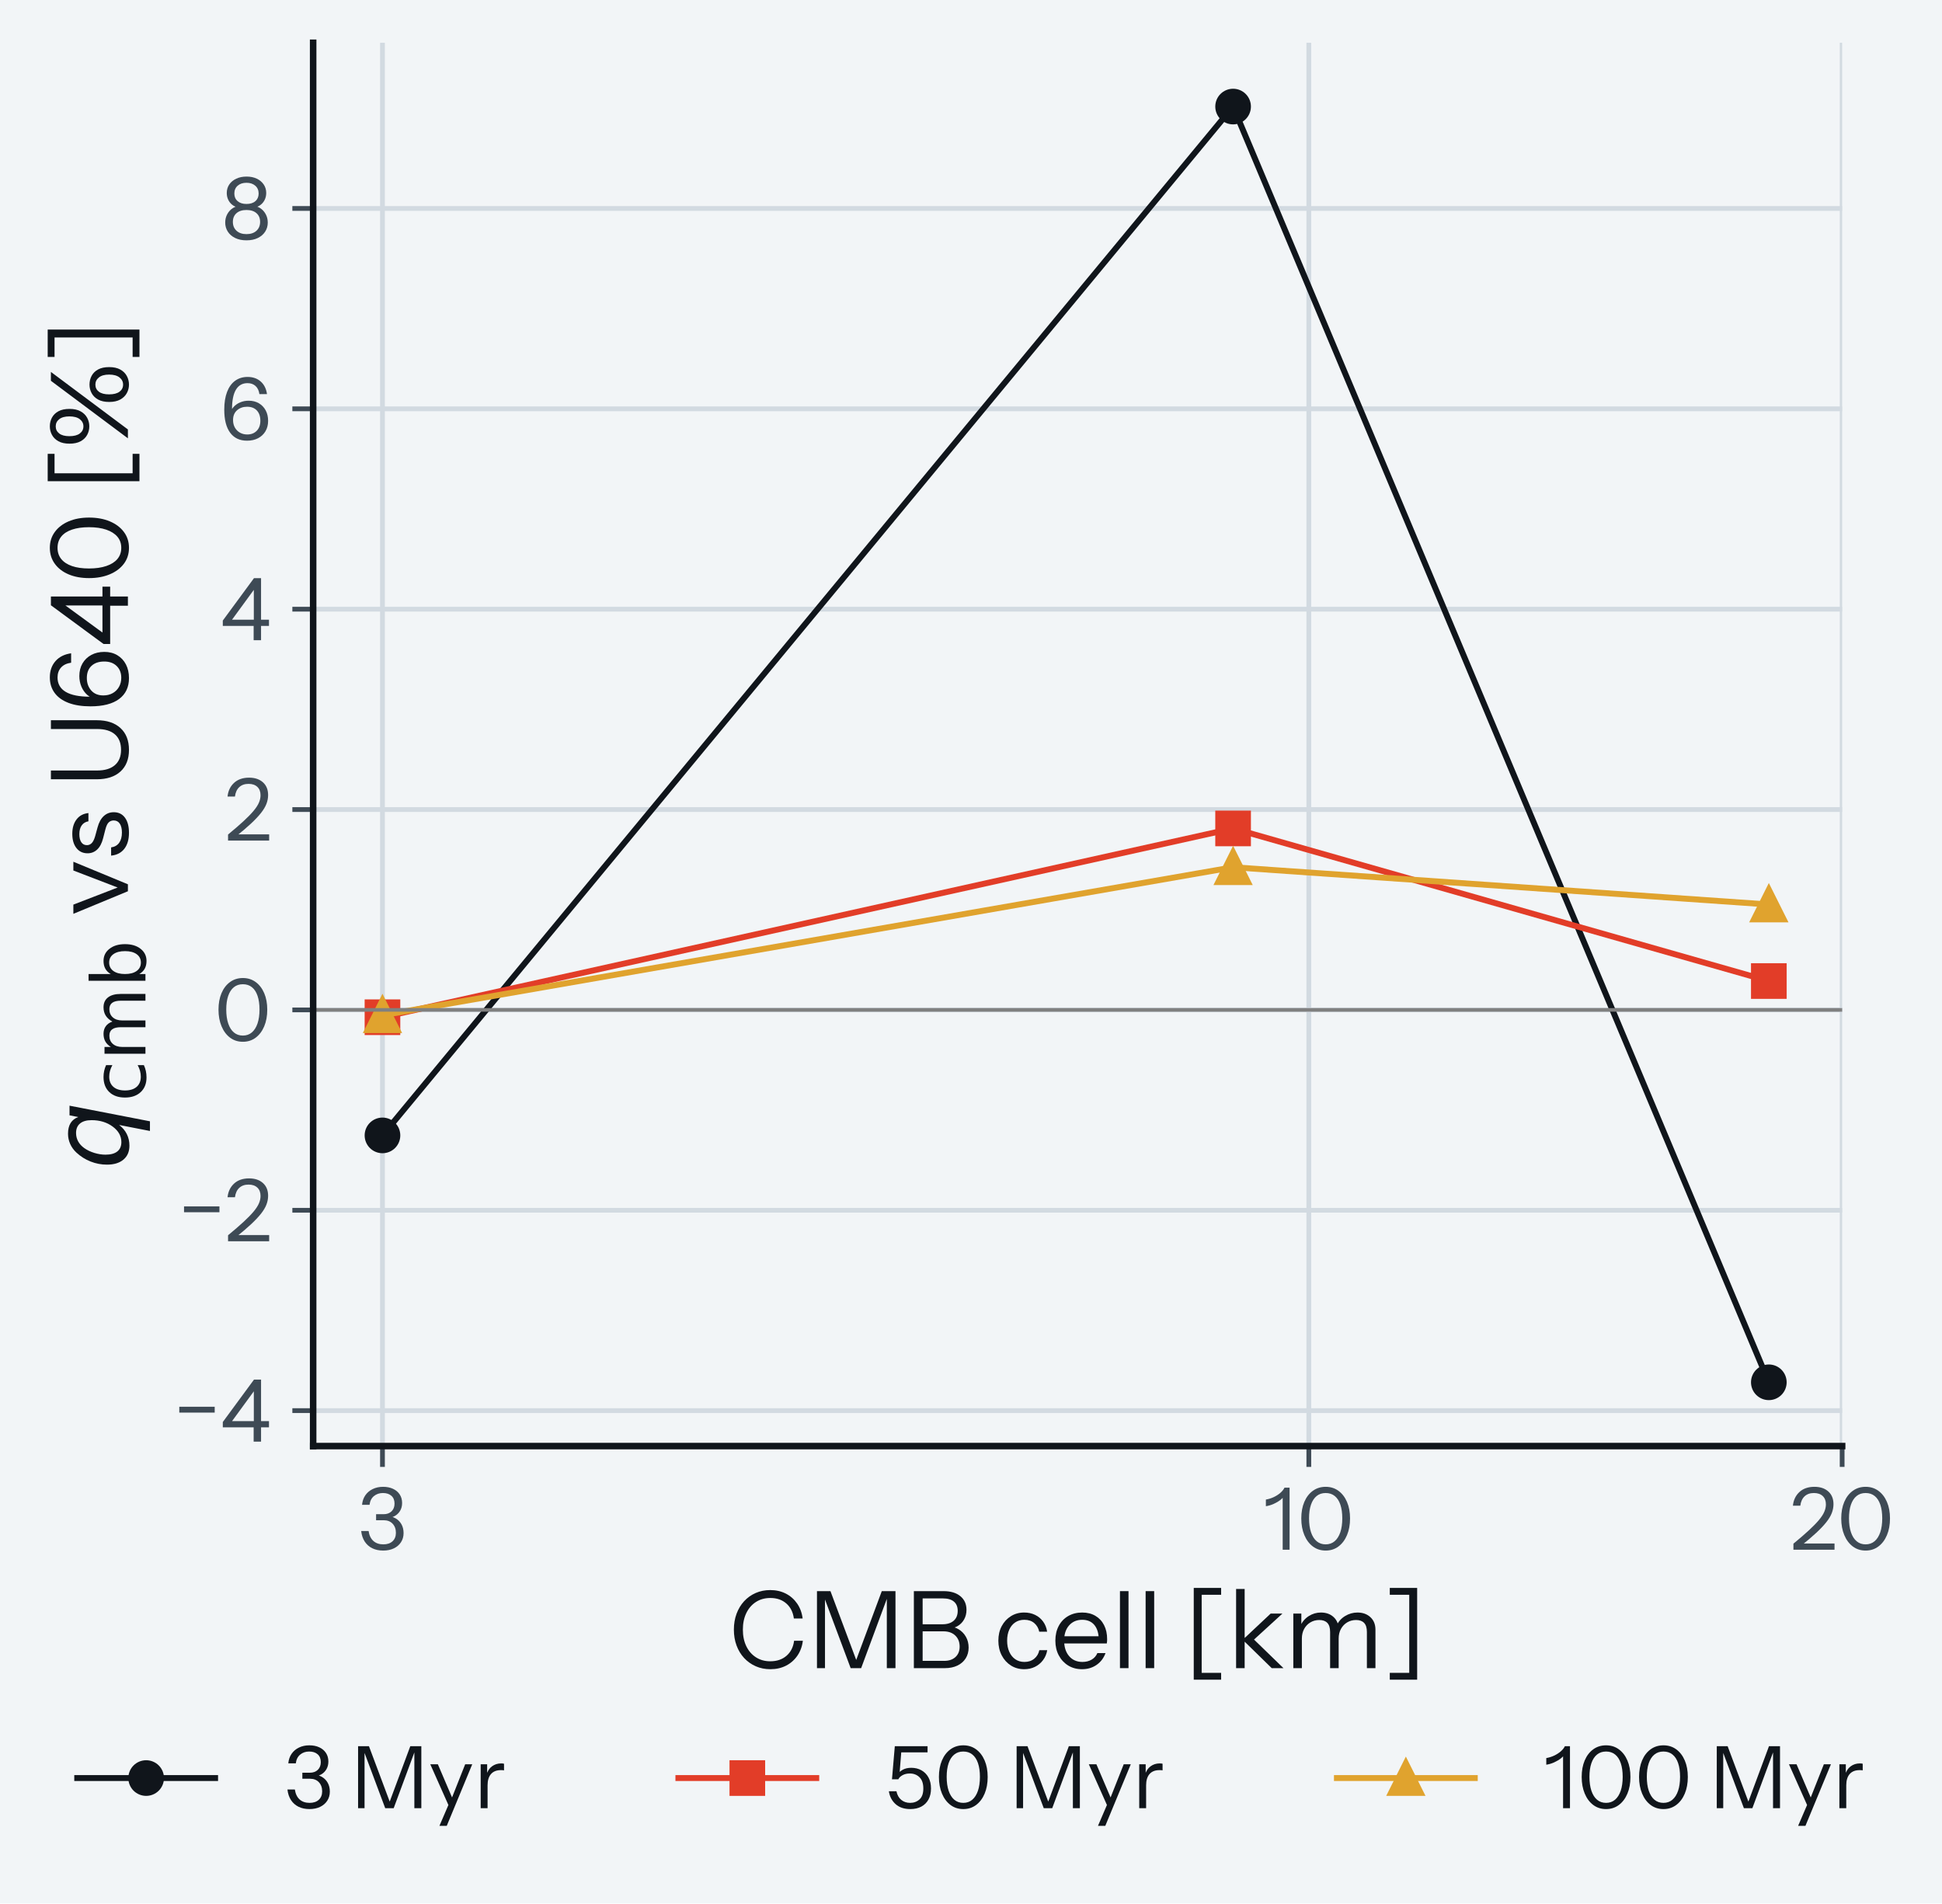
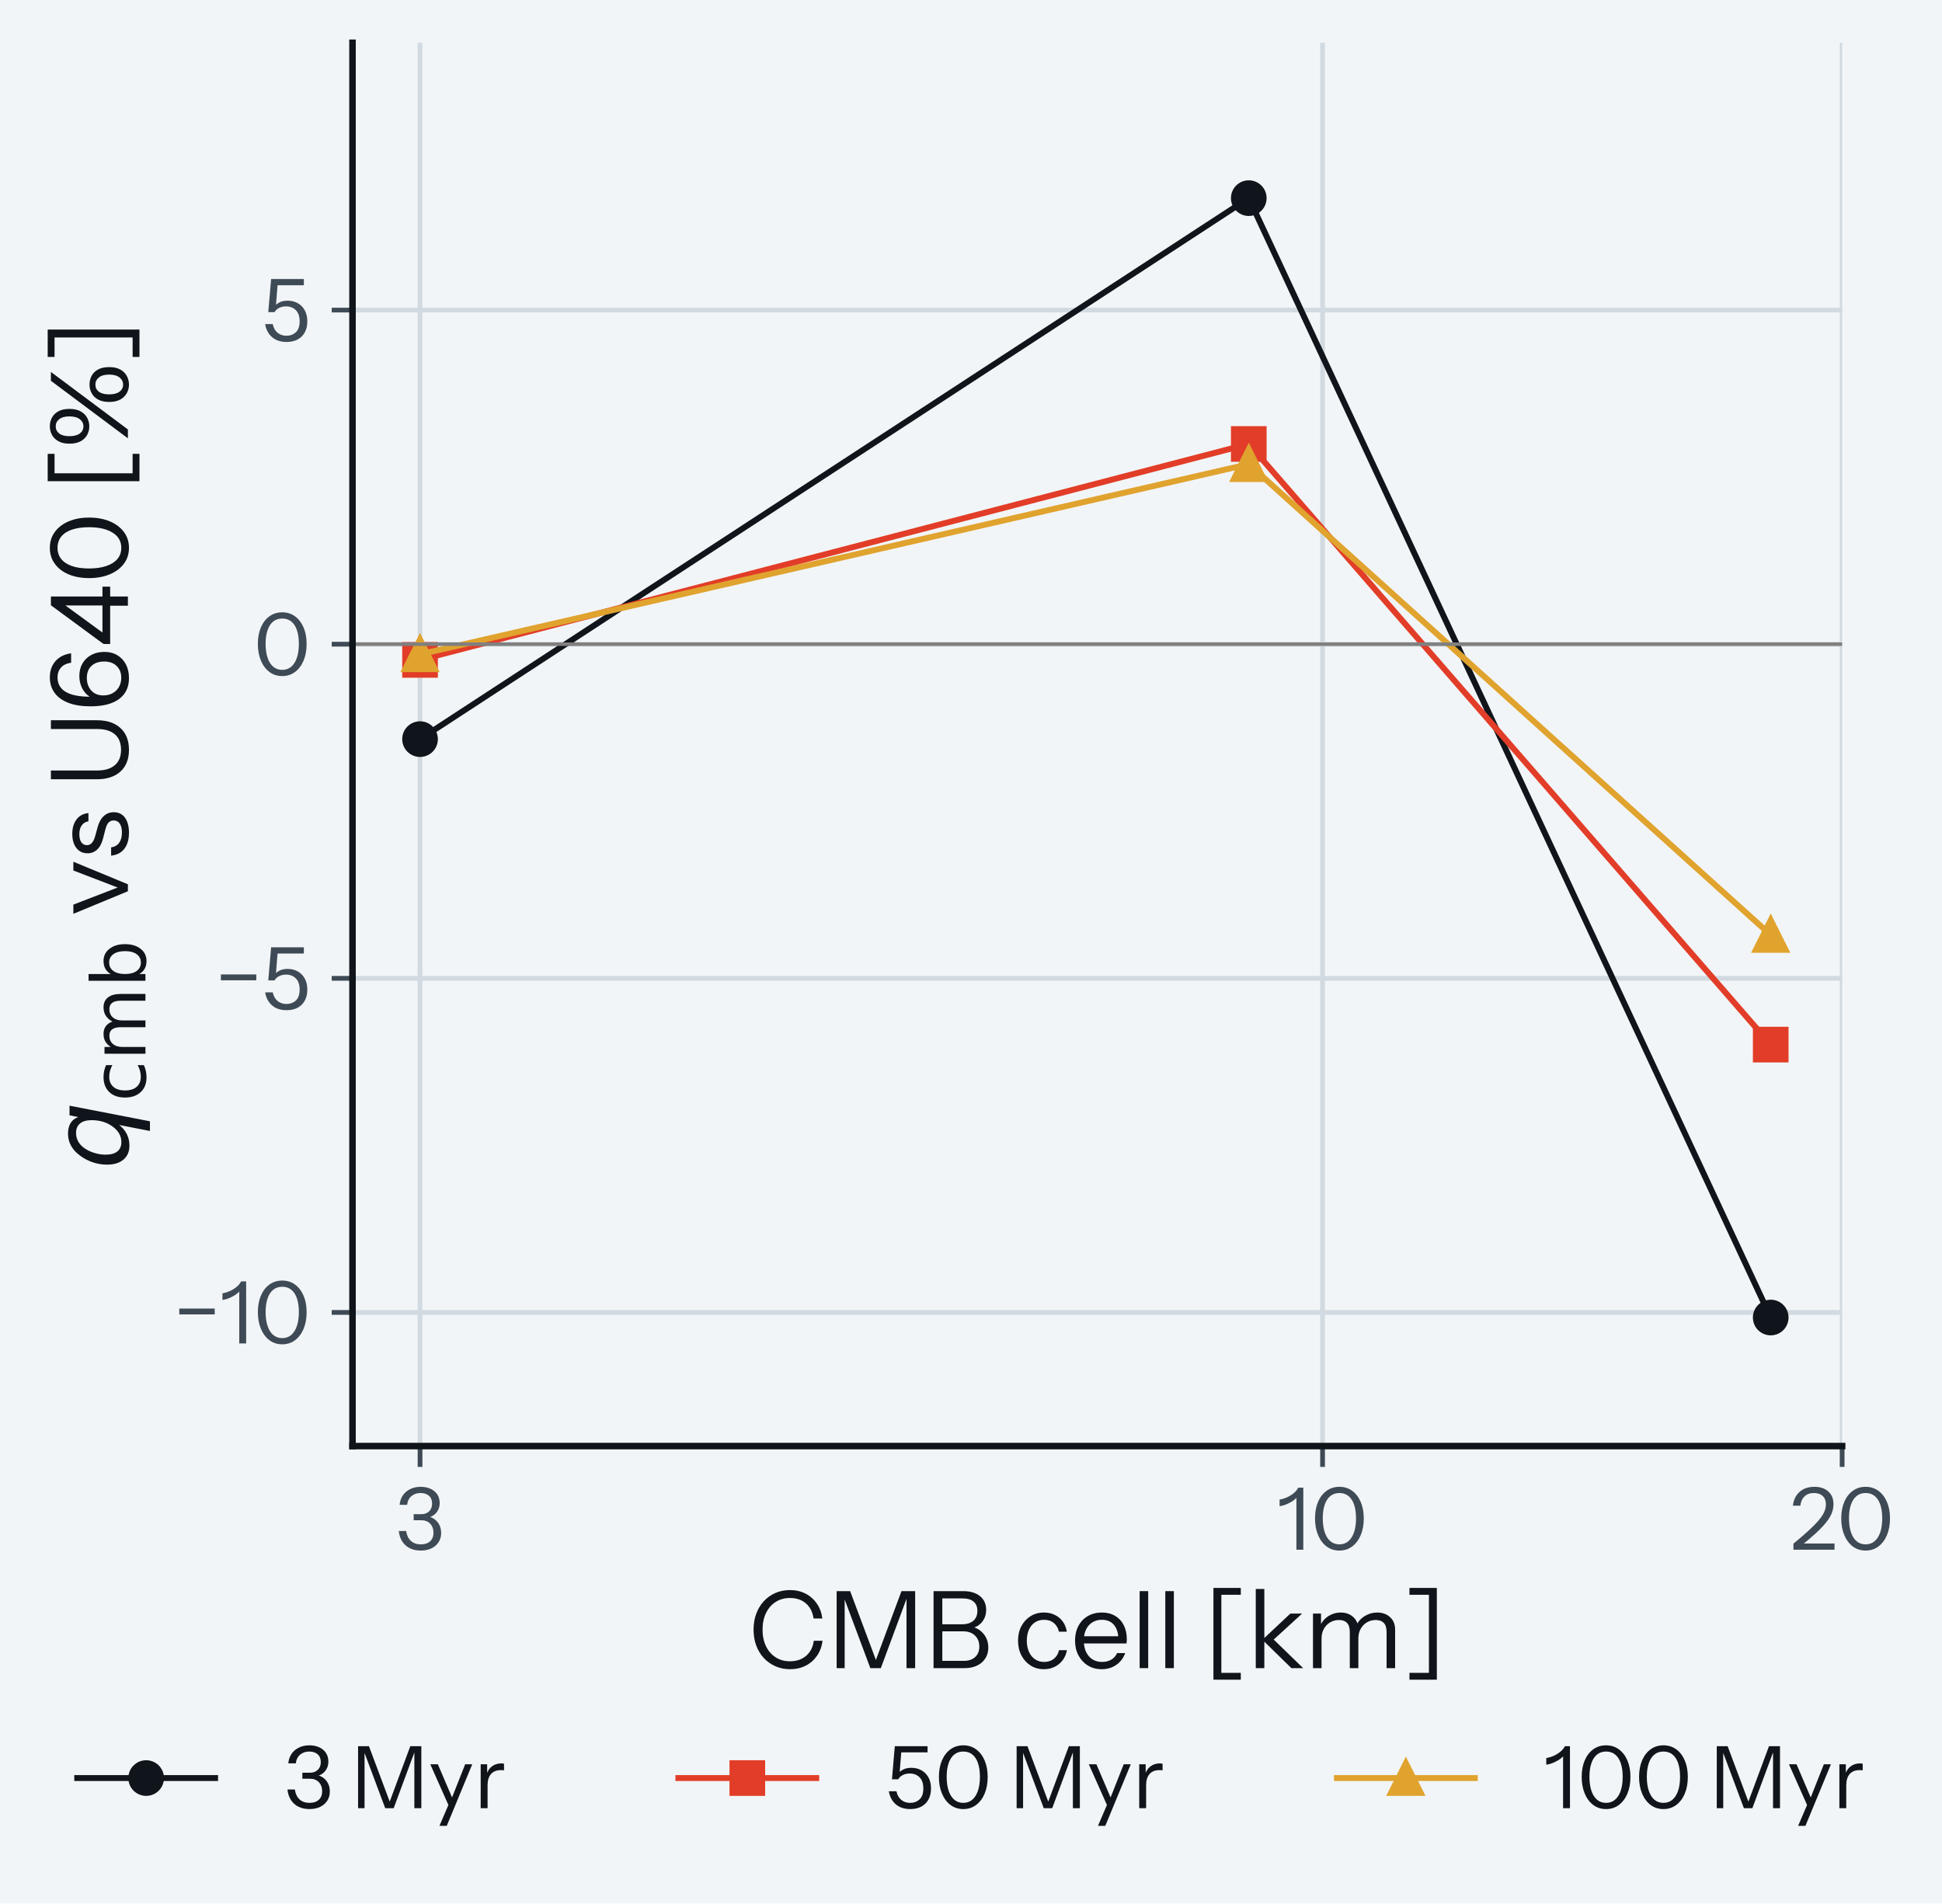
<svg xmlns="http://www.w3.org/2000/svg" xmlns:xlink="http://www.w3.org/1999/xlink" width="326.855pt" height="320.35pt" viewBox="0 0 326.855 320.35" version="1.1">
  <defs>
    <style type="text/css">*{stroke-linejoin: round; stroke-linecap: butt}</style>
  </defs>
  <g id="figure_1">
    <g id="patch_1">
      <path d="M 0 320.35  L 326.855 320.35  L 326.855 0  L 0 0  z " style="fill: #f2f5f7" />
    </g>
    <g id="axes_1">
      <g id="patch_2">
-         <path d="M 52.706 243.38  L 310.048 243.38  L 310.048 7.2  L 52.706 7.2  z " style="fill: #f2f5f7" />
+         <path d="M 59.331 243.38  L 310.048 243.38  L 310.048 7.2  L 59.331 7.2  z " style="fill: #f2f5f7" />
      </g>
      <g id="matplotlib.axis_1">
        <g id="xtick_1">
          <g id="line2d_1">
-             <path d="M 64.373 243.38  L 64.373 7.2  " clip-path="url(#pb5f7821ac2)" style="fill: none; stroke: #d2dae1; stroke-width: 0.8; stroke-linecap: square" />
+             <path d="M 70.697 243.38  L 70.697 7.2  " clip-path="url(#pbb35c0664c)" style="fill: none; stroke: #d2dae1; stroke-width: 0.8; stroke-linecap: square" />
          </g>
          <g id="line2d_2">
            <defs>
              <path id="m2a301ba8c9" d="M 0 0  L 0 3.5  " style="stroke: #3e4a55; stroke-width: 0.8" />
            </defs>
            <g>
-               <use xlink:href="#m2a301ba8c9" x="64.373" y="243.38" style="fill: #3e4a55; stroke: #3e4a55; stroke-width: 0.8" />
+               <use xlink:href="#m2a301ba8c9" x="70.697" y="243.38" style="fill: #3e4a55; stroke: #3e4a55; stroke-width: 0.8" />
            </g>
          </g>
          <g id="text_1">
-             <g style="fill: #3e4a55" transform="translate(60.211 260.82) scale(0.145 -0.145)">
+             <g style="fill: #3e4a55" transform="translate(66.53535 260.82) scale(0.145 -0.145)">
              <defs>
                <path id="InstrumentSans-Regular-33" d="M 1894 -64  Q 1434 -64 1085 105  Q 736 275 521 601  Q 307 928 256 1389  L 806 1389  Q 877 909 1158 653  Q 1440 397 1901 397  Q 2336 397 2585 627  Q 2835 858 2835 1254  Q 2835 1670 2592 1929  Q 2349 2189 1939 2189  L 1363 2189  L 1363 2637  L 1920 2637  Q 2291 2637 2512 2851  Q 2733 3066 2733 3424  Q 2733 3802 2499 4006  Q 2266 4211 1869 4211  Q 1478 4211 1203 3984  Q 928 3757 877 3334  L 320 3334  Q 358 3744 563 4041  Q 768 4339 1110 4505  Q 1453 4672 1882 4672  Q 2298 4672 2618 4525  Q 2938 4378 3117 4106  Q 3296 3834 3296 3469  Q 3296 3142 3149 2892  Q 3002 2643 2749 2502  Q 2496 2362 2170 2362  L 2131 2496  Q 2522 2496 2806 2333  Q 3091 2170 3248 1888  Q 3405 1606 3405 1235  Q 3405 851 3213 556  Q 3021 262 2681 99  Q 2342 -64 1894 -64  z " transform="scale(0.015625)" />
              </defs>
              <use xlink:href="#InstrumentSans-Regular-33" />
            </g>
          </g>
        </g>
        <g id="xtick_2">
          <g id="line2d_3">
-             <path d="M 220.286 243.38  L 220.286 7.2  " clip-path="url(#pb5f7821ac2)" style="fill: none; stroke: #d2dae1; stroke-width: 0.8; stroke-linecap: square" />
+             <path d="M 222.597 243.38  L 222.597 7.2  " clip-path="url(#pbb35c0664c)" style="fill: none; stroke: #d2dae1; stroke-width: 0.8; stroke-linecap: square" />
          </g>
          <g id="line2d_4">
            <g>
-               <use xlink:href="#m2a301ba8c9" x="220.286" y="243.38" style="fill: #3e4a55; stroke: #3e4a55; stroke-width: 0.8" />
+               <use xlink:href="#m2a301ba8c9" x="222.597" y="243.38" style="fill: #3e4a55; stroke: #3e4a55; stroke-width: 0.8" />
            </g>
          </g>
          <g id="text_2">
-             <g style="fill: #3e4a55" transform="translate(212.6237 260.82) scale(0.145 -0.145)">
+             <g style="fill: #3e4a55" transform="translate(214.9344 260.82) scale(0.145 -0.145)">
              <defs>
                <path id="InstrumentSans-Regular-31" d="M 1440 0  L 1440 4083  L 1574 4051  Q 1498 3878 1280 3705  Q 1062 3533 777 3405  Q 493 3277 192 3232  L 192 3725  Q 493 3776 768 3904  Q 1043 4032 1257 4214  Q 1472 4397 1574 4608  L 1952 4608  L 1952 0  L 1440 0  z " transform="scale(0.015625)" />
                <path id="InstrumentSans-Regular-30" d="M 2131 -64  Q 1587 -64 1180 240  Q 774 544 547 1085  Q 320 1626 320 2323  Q 320 3021 544 3549  Q 768 4077 1177 4374  Q 1587 4672 2131 4672  Q 2675 4672 3081 4374  Q 3488 4077 3715 3549  Q 3942 3021 3942 2323  Q 3942 1619 3715 1081  Q 3488 544 3081 240  Q 2675 -64 2131 -64  z M 2131 397  Q 2522 397 2797 630  Q 3072 864 3219 1296  Q 3366 1728 3366 2330  Q 3366 2925 3222 3347  Q 3078 3770 2803 3990  Q 2528 4211 2131 4211  Q 1734 4211 1459 3987  Q 1184 3763 1040 3344  Q 896 2925 896 2330  Q 896 1728 1043 1293  Q 1190 858 1465 627  Q 1741 397 2131 397  z " transform="scale(0.015625)" />
              </defs>
              <use xlink:href="#InstrumentSans-Regular-31" />
              <use xlink:href="#InstrumentSans-Regular-30" transform="translate(39.09999 0)" />
            </g>
          </g>
        </g>
        <g id="xtick_3">
          <g id="line2d_5">
-             <path d="M 310.048 243.38  L 310.048 7.2  " clip-path="url(#pb5f7821ac2)" style="fill: none; stroke: #d2dae1; stroke-width: 0.8; stroke-linecap: square" />
+             <path d="M 310.048 243.38  L 310.048 7.2  " clip-path="url(#pbb35c0664c)" style="fill: none; stroke: #d2dae1; stroke-width: 0.8; stroke-linecap: square" />
          </g>
          <g id="line2d_6">
            <g>
              <use xlink:href="#m2a301ba8c9" x="310.048" y="243.38" style="fill: #3e4a55; stroke: #3e4a55; stroke-width: 0.8" />
            </g>
          </g>
          <g id="text_3">
            <g style="fill: #3e4a55" transform="translate(301.2685 260.82) scale(0.145 -0.145)">
              <defs>
                <path id="InstrumentSans-Regular-32" d="M 256 0  L 256 448  Q 947 1018 1411 1446  Q 1875 1875 2153 2208  Q 2432 2541 2550 2819  Q 2669 3098 2669 3366  Q 2669 3763 2432 3987  Q 2195 4211 1779 4211  Q 1350 4211 1088 3968  Q 826 3725 768 3270  L 218 3270  Q 282 3898 701 4285  Q 1120 4672 1818 4672  Q 2464 4672 2848 4326  Q 3232 3981 3232 3379  Q 3232 3053 3107 2726  Q 2982 2400 2697 2041  Q 2413 1683 1949 1251  Q 1485 819 800 275  L 678 461  L 3309 461  L 3309 0  L 256 0  z " transform="scale(0.015625)" />
              </defs>
              <use xlink:href="#InstrumentSans-Regular-32" />
              <use xlink:href="#InstrumentSans-Regular-30" transform="translate(54.49999 0)" />
            </g>
          </g>
        </g>
        <g id="text_4">
-           <g style="fill: #10151b" transform="translate(122.6182 280.7525) scale(0.18 -0.18)">
+           <g style="fill: #10151b" transform="translate(125.9305 280.7525) scale(0.18 -0.18)">
            <defs>
              <path id="InstrumentSans-Regular-43" d="M 2502 -64  Q 2029 -64 1629 112  Q 1229 288 934 605  Q 640 922 480 1354  Q 320 1786 320 2304  Q 320 2822 480 3254  Q 640 3686 931 4003  Q 1222 4320 1622 4496  Q 2022 4672 2496 4672  Q 3014 4672 3427 4461  Q 3840 4250 4105 3866  Q 4371 3482 4435 2970  L 3910 2970  Q 3834 3539 3459 3868  Q 3085 4198 2502 4198  Q 2010 4198 1638 3958  Q 1267 3718 1062 3292  Q 858 2867 858 2304  Q 858 1741 1062 1315  Q 1267 890 1638 650  Q 2010 410 2496 410  Q 3091 410 3472 742  Q 3853 1075 3923 1638  L 4448 1638  Q 4384 1126 4118 742  Q 3853 358 3440 147  Q 3027 -64 2502 -64  z " transform="scale(0.015625)" />
              <path id="InstrumentSans-Regular-4d" d="M 550 0  L 550 4608  L 1357 4608  L 3021 166  L 2778 166  L 4429 4608  L 5248 4608  L 5248 0  L 4730 0  L 4730 4333  L 4800 4333  L 3194 0  L 2566 0  L 960 4294  L 1030 4294  L 1030 0  L 550 0  z " transform="scale(0.015625)" />
              <path id="InstrumentSans-Regular-42" d="M 896 0  L 896 435  L 2368 435  Q 2790 435 3040 665  Q 3290 896 3290 1286  Q 3290 1702 3027 1952  Q 2765 2202 2323 2202  L 896 2202  L 896 2624  L 2253 2624  Q 2688 2624 2931 2835  Q 3174 3046 3174 3430  Q 3174 3789 2947 3981  Q 2720 4173 2285 4173  L 896 4173  L 896 4608  L 2330 4608  Q 2963 4608 3331 4307  Q 3699 4006 3699 3488  Q 3699 3162 3552 2906  Q 3405 2650 3149 2506  Q 2893 2362 2560 2362  L 2592 2496  Q 2944 2496 3222 2329  Q 3501 2163 3664 1878  Q 3827 1594 3827 1229  Q 3827 864 3651 585  Q 3475 307 3155 153  Q 2835 0 2413 0  L 896 0  z M 550 0  L 550 4608  L 1075 4608  L 1075 0  L 550 0  z " transform="scale(0.015625)" />
              <path id="InstrumentSans-Regular-20" transform="scale(0.015625)" />
              <path id="InstrumentSans-Regular-63" d="M 1805 -64  Q 1357 -64 1008 157  Q 659 378 457 765  Q 256 1152 256 1645  Q 256 2138 457 2515  Q 659 2893 1008 3110  Q 1357 3328 1798 3328  Q 2163 3328 2454 3187  Q 2746 3046 2934 2787  Q 3123 2528 3174 2182  L 2701 2182  Q 2637 2496 2406 2694  Q 2176 2893 1811 2893  Q 1498 2893 1267 2739  Q 1037 2586 909 2304  Q 781 2022 781 1645  Q 781 1267 909 979  Q 1037 691 1270 531  Q 1504 371 1818 371  Q 2170 371 2406 566  Q 2643 762 2707 1075  L 3181 1075  Q 3123 736 2928 477  Q 2733 218 2445 77  Q 2157 -64 1805 -64  z " transform="scale(0.015625)" />
              <path id="InstrumentSans-Regular-65" d="M 1850 -64  Q 1382 -64 1024 157  Q 666 378 461 762  Q 256 1146 256 1645  Q 256 2144 457 2525  Q 659 2906 1024 3117  Q 1389 3328 1862 3328  Q 2317 3328 2653 3129  Q 2989 2931 3171 2572  Q 3354 2214 3354 1728  Q 3354 1664 3350 1606  Q 3347 1549 3334 1478  L 640 1478  L 640 1907  L 3021 1907  L 2854 1670  Q 2854 2259 2595 2576  Q 2336 2893 1862 2893  Q 1376 2893 1078 2557  Q 781 2221 781 1651  Q 781 1069 1078 720  Q 1376 371 1875 371  Q 2189 371 2425 508  Q 2662 646 2771 902  L 3258 902  Q 3098 454 2723 195  Q 2349 -64 1850 -64  z " transform="scale(0.015625)" />
              <path id="InstrumentSans-Regular-6c" d="M 512 0  L 512 4608  L 1024 4608  L 1024 0  L 512 0  z " transform="scale(0.015625)" />
              <path id="InstrumentSans-Regular-5b" d="M 576 -691  L 576 4800  L 2214 4800  L 2214 4390  L 1050 4390  L 1050 -282  L 2214 -282  L 2214 -691  L 576 -691  z " transform="scale(0.015625)" />
              <path id="InstrumentSans-Regular-6b" d="M 512 0  L 512 4736  L 1024 4736  L 1024 0  L 512 0  z M 2643 0  L 909 1696  L 2579 3264  L 3283 3264  L 1408 1549  L 1440 1850  L 3347 0  L 2643 0  z " transform="scale(0.015625)" />
              <path id="InstrumentSans-Regular-6d" d="M 512 0  L 512 3264  L 992 3264  L 992 2496  L 1024 2496  L 1024 0  L 512 0  z M 2714 0  L 2714 2163  Q 2714 2534 2547 2707  Q 2381 2880 2067 2880  Q 1773 2880 1536 2739  Q 1299 2598 1161 2348  Q 1024 2099 1024 1766  L 941 2541  Q 1107 2906 1440 3117  Q 1773 3328 2163 3328  Q 2637 3328 2931 3049  Q 3226 2771 3226 2298  L 3226 0  L 2714 0  z M 4915 0  L 4915 2163  Q 4915 2534 4748 2707  Q 4582 2880 4269 2880  Q 3974 2880 3737 2739  Q 3501 2598 3363 2348  Q 3226 2099 3226 1766  L 3098 2541  Q 3264 2906 3609 3117  Q 3955 3328 4352 3328  Q 4826 3328 5126 3049  Q 5427 2771 5427 2298  L 5427 0  L 4915 0  z " transform="scale(0.015625)" />
              <path id="InstrumentSans-Regular-5d" d="M 2022 4800  L 2022 -691  L 384 -691  L 384 -282  L 1549 -282  L 1549 4390  L 384 4390  L 384 4800  L 2022 4800  z " transform="scale(0.015625)" />
            </defs>
            <use xlink:href="#InstrumentSans-Regular-43" />
            <use xlink:href="#InstrumentSans-Regular-4d" transform="translate(74.09999 0)" />
            <use xlink:href="#InstrumentSans-Regular-42" transform="translate(164.7 0)" />
            <use xlink:href="#InstrumentSans-Regular-20" transform="translate(228.3 0)" />
            <use xlink:href="#InstrumentSans-Regular-63" transform="translate(248.3 0)" />
            <use xlink:href="#InstrumentSans-Regular-65" transform="translate(301.5999 0)" />
            <use xlink:href="#InstrumentSans-Regular-6c" transform="translate(357.9999 0)" />
            <use xlink:href="#InstrumentSans-Regular-6c" transform="translate(381.9999 0)" />
            <use xlink:href="#InstrumentSans-Regular-20" transform="translate(405.9999 0)" />
            <use xlink:href="#InstrumentSans-Regular-5b" transform="translate(425.9999 0)" />
            <use xlink:href="#InstrumentSans-Regular-6b" transform="translate(466.5999 0)" />
            <use xlink:href="#InstrumentSans-Regular-6d" transform="translate(520.0999 0)" />
            <use xlink:href="#InstrumentSans-Regular-5d" transform="translate(612.2998 0)" />
          </g>
        </g>
      </g>
      <g id="matplotlib.axis_2">
        <g id="ytick_1">
          <g id="line2d_7">
-             <path d="M 52.706 237.413  L 310.048 237.413  " clip-path="url(#pb5f7821ac2)" style="fill: none; stroke: #d2dae1; stroke-width: 0.8; stroke-linecap: square" />
+             <path d="M 59.331 220.887  L 310.048 220.887  " clip-path="url(#pbb35c0664c)" style="fill: none; stroke: #d2dae1; stroke-width: 0.8; stroke-linecap: square" />
          </g>
          <g id="line2d_8">
            <defs>
              <path id="me776a80f98" d="M 0 0  L -3.5 0  " style="stroke: #3e4a55; stroke-width: 0.8" />
            </defs>
            <g>
-               <use xlink:href="#me776a80f98" x="52.706" y="237.413" style="fill: #3e4a55; stroke: #3e4a55; stroke-width: 0.8" />
+               <use xlink:href="#me776a80f98" x="59.331" y="220.887" style="fill: #3e4a55; stroke: #3e4a55; stroke-width: 0.8" />
            </g>
          </g>
          <g id="text_5">
-             <g style="fill: #3e4a55" transform="translate(29.30755 242.6325) scale(0.145 -0.145)">
+             <g style="fill: #3e4a55" transform="translate(29.30755 226.1067) scale(0.145 -0.145)">
              <defs>
                <path id="InstrumentSans-Regular-2212" d="M 384 2157  L 384 2592  L 3014 2592  L 3014 2157  L 384 2157  z " transform="scale(0.015625)" />
-                 <path id="InstrumentSans-Regular-34" d="M 2509 0  L 2509 1216  L 2522 1344  L 2522 3974  L 2694 3974  L 749 1312  L 576 1523  L 3648 1523  L 3648 1062  L 218 1062  L 218 1459  L 2534 4608  L 3059 4608  L 3059 0  L 2509 0  z " transform="scale(0.015625)" />
              </defs>
              <use xlink:href="#InstrumentSans-Regular-2212" />
-               <use xlink:href="#InstrumentSans-Regular-34" transform="translate(53.09999 0)" />
+               <use xlink:href="#InstrumentSans-Regular-31" transform="translate(53.09999 0)" />
+               <use xlink:href="#InstrumentSans-Regular-30" transform="translate(92.19998 0)" />
            </g>
          </g>
        </g>
        <g id="ytick_2">
          <g id="line2d_9">
-             <path d="M 52.706 203.691  L 310.048 203.691  " clip-path="url(#pb5f7821ac2)" style="fill: none; stroke: #d2dae1; stroke-width: 0.8; stroke-linecap: square" />
+             <path d="M 59.331 164.653  L 310.048 164.653  " clip-path="url(#pbb35c0664c)" style="fill: none; stroke: #d2dae1; stroke-width: 0.8; stroke-linecap: square" />
          </g>
          <g id="line2d_10">
            <g>
-               <use xlink:href="#me776a80f98" x="52.706" y="203.691" style="fill: #3e4a55; stroke: #3e4a55; stroke-width: 0.8" />
+               <use xlink:href="#me776a80f98" x="59.331" y="164.653" style="fill: #3e4a55; stroke: #3e4a55; stroke-width: 0.8" />
            </g>
          </g>
          <g id="text_6">
-             <g style="fill: #3e4a55" transform="translate(30.10505 208.9109) scale(0.145 -0.145)">
+             <g style="fill: #3e4a55" transform="translate(36.30833 169.8733) scale(0.145 -0.145)">
+               <defs>
+                 <path id="InstrumentSans-Regular-35" d="M 1869 -64  Q 1184 -64 774 304  Q 365 672 275 1261  L 838 1261  Q 922 845 1194 621  Q 1466 397 1856 397  Q 2266 397 2550 653  Q 2835 909 2835 1466  Q 2835 2022 2550 2300  Q 2266 2579 1830 2579  Q 1517 2579 1286 2451  Q 1056 2323 979 2150  L 506 2150  L 717 4608  L 3149 4608  L 3149 4147  L 1030 4147  L 1210 4339  L 1062 2483  L 941 2528  Q 1056 2720 1312 2861  Q 1568 3002 1939 3002  Q 2368 3002 2697 2816  Q 3027 2630 3216 2288  Q 3405 1946 3405 1466  Q 3405 986 3216 643  Q 3027 301 2684 118  Q 2342 -64 1869 -64  z " transform="scale(0.015625)" />
+               </defs>
              <use xlink:href="#InstrumentSans-Regular-2212" />
-               <use xlink:href="#InstrumentSans-Regular-32" transform="translate(53.09999 0)" />
+               <use xlink:href="#InstrumentSans-Regular-35" transform="translate(53.09999 0)" />
            </g>
          </g>
        </g>
        <g id="ytick_3">
          <g id="line2d_11">
-             <path d="M 52.706 169.969  L 310.048 169.969  " clip-path="url(#pb5f7821ac2)" style="fill: none; stroke: #d2dae1; stroke-width: 0.8; stroke-linecap: square" />
+             <path d="M 59.331 108.42  L 310.048 108.42  " clip-path="url(#pbb35c0664c)" style="fill: none; stroke: #d2dae1; stroke-width: 0.8; stroke-linecap: square" />
          </g>
          <g id="line2d_12">
            <g>
-               <use xlink:href="#me776a80f98" x="52.706" y="169.969" style="fill: #3e4a55; stroke: #3e4a55; stroke-width: 0.8" />
+               <use xlink:href="#me776a80f98" x="59.331" y="108.42" style="fill: #3e4a55; stroke: #3e4a55; stroke-width: 0.8" />
            </g>
          </g>
          <g id="text_7">
-             <g style="fill: #3e4a55" transform="translate(36.05004 175.1892) scale(0.145 -0.145)">
+             <g style="fill: #3e4a55" transform="translate(42.67473 113.64) scale(0.145 -0.145)">
              <use xlink:href="#InstrumentSans-Regular-30" />
            </g>
          </g>
        </g>
        <g id="ytick_4">
          <g id="line2d_13">
-             <path d="M 52.706 136.248  L 310.048 136.248  " clip-path="url(#pb5f7821ac2)" style="fill: none; stroke: #d2dae1; stroke-width: 0.8; stroke-linecap: square" />
+             <path d="M 59.331 52.187  L 310.048 52.187  " clip-path="url(#pbb35c0664c)" style="fill: none; stroke: #d2dae1; stroke-width: 0.8; stroke-linecap: square" />
          </g>
          <g id="line2d_14">
            <g>
-               <use xlink:href="#me776a80f98" x="52.706" y="136.248" style="fill: #3e4a55; stroke: #3e4a55; stroke-width: 0.8" />
+               <use xlink:href="#me776a80f98" x="59.331" y="52.187" style="fill: #3e4a55; stroke: #3e4a55; stroke-width: 0.8" />
            </g>
          </g>
          <g id="text_8">
-             <g style="fill: #3e4a55" transform="translate(37.80364 141.4676) scale(0.145 -0.145)">
-               <use xlink:href="#InstrumentSans-Regular-32" />
-             </g>
-           </g>
-         </g>
-         <g id="ytick_5">
-           <g id="line2d_15">
-             <path d="M 52.706 102.526  L 310.048 102.526  " clip-path="url(#pb5f7821ac2)" style="fill: none; stroke: #d2dae1; stroke-width: 0.8; stroke-linecap: square" />
-           </g>
-           <g id="line2d_16">
-             <g>
-               <use xlink:href="#me776a80f98" x="52.706" y="102.526" style="fill: #3e4a55; stroke: #3e4a55; stroke-width: 0.8" />
-             </g>
-           </g>
-           <g id="text_9">
-             <g style="fill: #3e4a55" transform="translate(37.00614 107.7459) scale(0.145 -0.145)">
-               <use xlink:href="#InstrumentSans-Regular-34" />
-             </g>
-           </g>
-         </g>
-         <g id="ytick_6">
-           <g id="line2d_17">
-             <path d="M 52.706 68.804  L 310.048 68.804  " clip-path="url(#pb5f7821ac2)" style="fill: none; stroke: #d2dae1; stroke-width: 0.8; stroke-linecap: square" />
-           </g>
-           <g id="line2d_18">
-             <g>
-               <use xlink:href="#me776a80f98" x="52.706" y="68.804" style="fill: #3e4a55; stroke: #3e4a55; stroke-width: 0.8" />
-             </g>
-           </g>
-           <g id="text_10">
-             <g style="fill: #3e4a55" transform="translate(37.01973 74.0243) scale(0.145 -0.145)">
-               <defs>
-                 <path id="InstrumentSans-Regular-36" d="M 2010 -64  Q 1197 -64 758 528  Q 320 1120 320 2240  Q 320 3014 528 3558  Q 736 4102 1126 4387  Q 1517 4672 2054 4672  Q 2643 4672 3027 4333  Q 3411 3994 3494 3398  L 2931 3398  Q 2874 3795 2640 4003  Q 2406 4211 2048 4211  Q 1478 4211 1187 3724  Q 896 3238 896 2266  L 896 1850  L 749 1907  Q 806 2208 1004 2432  Q 1203 2656 1497 2781  Q 1792 2906 2131 2906  Q 2566 2906 2889 2717  Q 3213 2528 3395 2192  Q 3578 1856 3578 1408  Q 3578 966 3379 633  Q 3181 301 2829 118  Q 2477 -64 2010 -64  z M 2029 397  Q 2464 397 2733 672  Q 3002 947 3002 1414  Q 3002 1901 2742 2179  Q 2483 2458 2016 2458  Q 1568 2458 1270 2195  Q 973 1933 973 1472  Q 973 1152 1110 909  Q 1248 666 1488 531  Q 1728 397 2029 397  z " transform="scale(0.015625)" />
-               </defs>
-               <use xlink:href="#InstrumentSans-Regular-36" />
-             </g>
-           </g>
-         </g>
-         <g id="ytick_7">
-           <g id="line2d_19">
-             <path d="M 52.706 35.083  L 310.048 35.083  " clip-path="url(#pb5f7821ac2)" style="fill: none; stroke: #d2dae1; stroke-width: 0.8; stroke-linecap: square" />
-           </g>
-           <g id="line2d_20">
-             <g>
-               <use xlink:href="#me776a80f98" x="52.706" y="35.083" style="fill: #3e4a55; stroke: #3e4a55; stroke-width: 0.8" />
-             </g>
-           </g>
-           <g id="text_11">
-             <g style="fill: #3e4a55" transform="translate(37.26669 40.30265) scale(0.145 -0.145)">
-               <defs>
-                 <path id="InstrumentSans-Regular-38" d="M 1862 -64  Q 1376 -64 1021 109  Q 666 282 474 582  Q 282 883 282 1254  Q 282 1600 435 1881  Q 589 2163 848 2329  Q 1107 2496 1421 2496  L 1434 2362  Q 1139 2362 902 2506  Q 666 2650 531 2899  Q 397 3149 397 3450  Q 397 3808 582 4083  Q 768 4358 1101 4515  Q 1434 4672 1869 4672  Q 2304 4672 2630 4515  Q 2957 4358 3142 4083  Q 3328 3808 3328 3456  Q 3328 3149 3193 2902  Q 3059 2656 2822 2509  Q 2586 2362 2285 2362  L 2304 2496  Q 2624 2496 2880 2329  Q 3136 2163 3289 1881  Q 3443 1600 3443 1254  Q 3443 883 3251 582  Q 3059 282 2704 109  Q 2349 -64 1862 -64  z M 1862 397  Q 2330 397 2602 646  Q 2874 896 2874 1306  Q 2874 1715 2605 1952  Q 2336 2189 1862 2189  Q 1389 2189 1120 1952  Q 851 1715 851 1306  Q 851 896 1123 646  Q 1395 397 1862 397  z M 1862 2637  Q 2285 2637 2525 2848  Q 2765 3059 2765 3411  Q 2765 3776 2515 3993  Q 2266 4211 1862 4211  Q 1453 4211 1206 3993  Q 960 3776 960 3411  Q 960 3059 1203 2848  Q 1446 2637 1862 2637  z " transform="scale(0.015625)" />
-               </defs>
-               <use xlink:href="#InstrumentSans-Regular-38" />
-             </g>
-           </g>
-         </g>
-         <g id="text_12">
+             <g style="fill: #3e4a55" transform="translate(44.00692 57.40667) scale(0.145 -0.145)">
+               <use xlink:href="#InstrumentSans-Regular-35" />
+             </g>
+           </g>
+         </g>
+         <g id="text_9">
          <g style="fill: #10151b" transform="translate(21.52754 196.84) rotate(-90) scale(0.18 -0.18)">
            <defs>
              <path id="DejaVuSans-Oblique-71" d="M 2669 525  Q 2438 222 2123 65  Q 1809 -91 1428 -91  Q 897 -91 595 267  Q 294 625 294 1253  Q 294 1759 480 2231  Q 666 2703 1013 3078  Q 1238 3322 1530 3453  Q 1822 3584 2144 3584  Q 2531 3584 2781 3431  Q 3031 3278 3144 2969  L 3244 3494  L 3822 3494  L 2888 -1319  L 2309 -1319  L 2669 525  z M 891 1338  Q 891 875 1084 633  Q 1278 391 1644 391  Q 2188 391 2572 911  Q 2956 1431 2956 2175  Q 2956 2625 2757 2864  Q 2559 3103 2188 3103  Q 1916 3103 1684 2976  Q 1453 2850 1281 2606  Q 1100 2350 995 2006  Q 891 1663 891 1338  z " transform="scale(0.015625)" />
              <path id="DejaVuSans-63" d="M 3122 3366  L 3122 2828  Q 2878 2963 2633 3030  Q 2388 3097 2138 3097  Q 1578 3097 1268 2742  Q 959 2388 959 1747  Q 959 1106 1268 751  Q 1578 397 2138 397  Q 2388 397 2633 464  Q 2878 531 3122 666  L 3122 134  Q 2881 22 2623 -34  Q 2366 -91 2075 -91  Q 1284 -91 818 406  Q 353 903 353 1747  Q 353 2603 823 3093  Q 1294 3584 2113 3584  Q 2378 3584 2631 3529  Q 2884 3475 3122 3366  z " transform="scale(0.015625)" />
              <path id="DejaVuSans-6d" d="M 3328 2828  Q 3544 3216 3844 3400  Q 4144 3584 4550 3584  Q 5097 3584 5394 3201  Q 5691 2819 5691 2113  L 5691 0  L 5113 0  L 5113 2094  Q 5113 2597 4934 2840  Q 4756 3084 4391 3084  Q 3944 3084 3684 2787  Q 3425 2491 3425 1978  L 3425 0  L 2847 0  L 2847 2094  Q 2847 2600 2669 2842  Q 2491 3084 2119 3084  Q 1678 3084 1418 2786  Q 1159 2488 1159 1978  L 1159 0  L 581 0  L 581 3500  L 1159 3500  L 1159 2956  Q 1356 3278 1631 3431  Q 1906 3584 2284 3584  Q 2666 3584 2933 3390  Q 3200 3197 3328 2828  z " transform="scale(0.015625)" />
              <path id="DejaVuSans-62" d="M 3116 1747  Q 3116 2381 2855 2742  Q 2594 3103 2138 3103  Q 1681 3103 1420 2742  Q 1159 2381 1159 1747  Q 1159 1113 1420 752  Q 1681 391 2138 391  Q 2594 391 2855 752  Q 3116 1113 3116 1747  z M 1159 2969  Q 1341 3281 1617 3432  Q 1894 3584 2278 3584  Q 2916 3584 3314 3078  Q 3713 2572 3713 1747  Q 3713 922 3314 415  Q 2916 -91 2278 -91  Q 1894 -91 1617 61  Q 1341 213 1159 525  L 1159 0  L 581 0  L 581 4863  L 1159 4863  L 1159 2969  z " transform="scale(0.015625)" />
              <path id="InstrumentSans-Regular-76" d="M 1466 0  L 115 3264  L 666 3264  L 1792 346  L 1587 346  L 2707 3264  L 3232 3264  L 1882 0  L 1466 0  z " transform="scale(0.015625)" />
              <path id="InstrumentSans-Regular-73" d="M 1619 -64  Q 1018 -64 659 214  Q 301 493 250 1005  L 742 1005  Q 787 691 1017 524  Q 1248 358 1632 358  Q 1971 358 2163 486  Q 2355 614 2355 851  Q 2355 1018 2246 1142  Q 2138 1267 1811 1350  L 1286 1485  Q 838 1600 614 1840  Q 390 2080 390 2413  Q 390 2835 704 3081  Q 1018 3328 1555 3328  Q 2086 3328 2419 3072  Q 2752 2816 2797 2362  L 2304 2362  Q 2259 2624 2060 2765  Q 1862 2906 1536 2906  Q 1222 2906 1049 2787  Q 877 2669 877 2451  Q 877 2285 1001 2163  Q 1126 2042 1421 1958  L 1933 1818  Q 2387 1696 2617 1446  Q 2848 1197 2848 845  Q 2848 416 2521 176  Q 2195 -64 1619 -64  z " transform="scale(0.015625)" />
              <path id="InstrumentSans-Regular-55" d="M 2272 -64  Q 1440 -64 976 445  Q 512 954 512 1869  L 512 4608  L 1037 4608  L 1037 1843  Q 1037 1152 1357 781  Q 1677 410 2272 410  Q 2880 410 3200 778  Q 3520 1146 3520 1843  L 3520 4608  L 4045 4608  L 4045 1862  Q 4045 954 3577 445  Q 3110 -64 2272 -64  z " transform="scale(0.015625)" />
+               <path id="InstrumentSans-Regular-36" d="M 2010 -64  Q 1197 -64 758 528  Q 320 1120 320 2240  Q 320 3014 528 3558  Q 736 4102 1126 4387  Q 1517 4672 2054 4672  Q 2643 4672 3027 4333  Q 3411 3994 3494 3398  L 2931 3398  Q 2874 3795 2640 4003  Q 2406 4211 2048 4211  Q 1478 4211 1187 3724  Q 896 3238 896 2266  L 896 1850  L 749 1907  Q 806 2208 1004 2432  Q 1203 2656 1497 2781  Q 1792 2906 2131 2906  Q 2566 2906 2889 2717  Q 3213 2528 3395 2192  Q 3578 1856 3578 1408  Q 3578 966 3379 633  Q 3181 301 2829 118  Q 2477 -64 2010 -64  z M 2029 397  Q 2464 397 2733 672  Q 3002 947 3002 1414  Q 3002 1901 2742 2179  Q 2483 2458 2016 2458  Q 1568 2458 1270 2195  Q 973 1933 973 1472  Q 973 1152 1110 909  Q 1248 666 1488 531  Q 1728 397 2029 397  z " transform="scale(0.015625)" />
+               <path id="InstrumentSans-Regular-34" d="M 2509 0  L 2509 1216  L 2522 1344  L 2522 3974  L 2694 3974  L 749 1312  L 576 1523  L 3648 1523  L 3648 1062  L 218 1062  L 218 1459  L 2534 4608  L 3059 4608  L 3059 0  L 2509 0  z " transform="scale(0.015625)" />
              <path id="InstrumentSans-Regular-25" d="M 544 0  L 3987 4608  L 4518 4608  L 1075 0  L 544 0  z M 3757 -64  Q 3488 -64 3251 64  Q 3014 192 2867 454  Q 2720 717 2720 1120  Q 2720 1523 2864 1782  Q 3008 2042 3245 2170  Q 3482 2298 3757 2298  Q 4045 2298 4285 2170  Q 4525 2042 4665 1782  Q 4806 1523 4806 1120  Q 4806 717 4659 454  Q 4512 192 4272 64  Q 4032 -64 3757 -64  z M 3757 288  Q 4019 288 4188 505  Q 4358 723 4358 1126  Q 4358 1523 4188 1734  Q 4019 1946 3757 1946  Q 3494 1946 3334 1738  Q 3174 1530 3174 1126  Q 3174 717 3334 502  Q 3494 288 3757 288  z M 1261 2310  Q 986 2310 749 2438  Q 512 2566 368 2828  Q 224 3091 224 3494  Q 224 3898 368 4157  Q 512 4416 749 4544  Q 986 4672 1261 4672  Q 1549 4672 1785 4544  Q 2022 4416 2163 4157  Q 2304 3898 2304 3494  Q 2304 3091 2157 2828  Q 2010 2566 1773 2438  Q 1536 2310 1261 2310  z M 1261 2662  Q 1517 2662 1686 2876  Q 1856 3091 1856 3501  Q 1856 3898 1689 4109  Q 1523 4320 1261 4320  Q 998 4320 835 4112  Q 672 3904 672 3501  Q 672 3091 835 2876  Q 998 2662 1261 2662  z " transform="scale(0.015625)" />
            </defs>
            <use xlink:href="#DejaVuSans-Oblique-71" />
            <use xlink:href="#DejaVuSans-63" transform="translate(63.47656 -16.40625) scale(0.7)" />
            <use xlink:href="#DejaVuSans-6d" transform="translate(101.9629 -16.40625) scale(0.7)" />
            <use xlink:href="#DejaVuSans-62" transform="translate(170.1514 -16.40625) scale(0.7)" />
            <use xlink:href="#InstrumentSans-Regular-20" transform="translate(217.3193 0)" />
            <use xlink:href="#InstrumentSans-Regular-76" transform="translate(237.3193 0)" />
            <use xlink:href="#InstrumentSans-Regular-73" transform="translate(289.6193 0)" />
            <use xlink:href="#InstrumentSans-Regular-20" transform="translate(336.9193 0)" />
            <use xlink:href="#InstrumentSans-Regular-55" transform="translate(356.9193 0)" />
            <use xlink:href="#InstrumentSans-Regular-36" transform="translate(428.1193 0)" />
            <use xlink:href="#InstrumentSans-Regular-34" transform="translate(488.0193 0)" />
            <use xlink:href="#InstrumentSans-Regular-30" transform="translate(548.0192 0)" />
            <use xlink:href="#InstrumentSans-Regular-20" transform="translate(614.6192 0)" />
            <use xlink:href="#InstrumentSans-Regular-5b" transform="translate(634.6192 0)" />
            <use xlink:href="#InstrumentSans-Regular-25" transform="translate(675.2192 0)" />
            <use xlink:href="#InstrumentSans-Regular-5d" transform="translate(753.8192 0)" />
          </g>
        </g>
      </g>
-       <g id="line2d_21">
-         <path d="M 297.709 232.645  L 207.541 17.935  L 64.373 191.091  " clip-path="url(#pb5f7821ac2)" style="fill: none; stroke: #10151b; stroke-linecap: square" />
+       <g id="line2d_15">
+         <path d="M 298.027 221.744  L 210.18 33.347  L 70.697 124.397  " clip-path="url(#pbb35c0664c)" style="fill: none; stroke: #10151b; stroke-linecap: square" />
        <defs>
          <path id="m1c7c720fed" d="M 0 2.5  C 0.663 2.5 1.299 2.237 1.768 1.768  C 2.237 1.299 2.5 0.663 2.5 0  C 2.5 -0.663 2.237 -1.299 1.768 -1.768  C 1.299 -2.237 0.663 -2.5 0 -2.5  C -0.663 -2.5 -1.299 -2.237 -1.768 -1.768  C -2.237 -1.299 -2.5 -0.663 -2.5 0  C -2.5 0.663 -2.237 1.299 -1.768 1.768  C -1.299 2.237 -0.663 2.5 0 2.5  z " style="stroke: #10151b" />
        </defs>
-         <g clip-path="url(#pb5f7821ac2)">
-           <use xlink:href="#m1c7c720fed" x="297.709" y="232.645" style="fill: #10151b; stroke: #10151b" />
-           <use xlink:href="#m1c7c720fed" x="207.541" y="17.935" style="fill: #10151b; stroke: #10151b" />
-           <use xlink:href="#m1c7c720fed" x="64.373" y="191.091" style="fill: #10151b; stroke: #10151b" />
-         </g>
-       </g>
-       <g id="line2d_22">
-         <path d="M 297.709 165.112  L 207.541 139.426  L 64.373 171.201  " clip-path="url(#pb5f7821ac2)" style="fill: none; stroke: #e23d28; stroke-linecap: square" />
+         <g clip-path="url(#pbb35c0664c)">
+           <use xlink:href="#m1c7c720fed" x="298.027" y="221.744" style="fill: #10151b; stroke: #10151b" />
+           <use xlink:href="#m1c7c720fed" x="210.18" y="33.347" style="fill: #10151b; stroke: #10151b" />
+           <use xlink:href="#m1c7c720fed" x="70.697" y="124.397" style="fill: #10151b; stroke: #10151b" />
+         </g>
+       </g>
+       <g id="line2d_16">
+         <path d="M 298.027 175.811  L 210.18 74.722  L 70.697 111.062  " clip-path="url(#pbb35c0664c)" style="fill: none; stroke: #e23d28; stroke-linecap: square" />
        <defs>
          <path id="m6c9ad14d58" d="M -2.5 2.5  L 2.5 2.5  L 2.5 -2.5  L -2.5 -2.5  z " style="stroke: #e23d28; stroke-linejoin: miter" />
        </defs>
-         <g clip-path="url(#pb5f7821ac2)">
-           <use xlink:href="#m6c9ad14d58" x="297.709" y="165.112" style="fill: #e23d28; stroke: #e23d28; stroke-linejoin: miter" />
-           <use xlink:href="#m6c9ad14d58" x="207.541" y="139.426" style="fill: #e23d28; stroke: #e23d28; stroke-linejoin: miter" />
-           <use xlink:href="#m6c9ad14d58" x="64.373" y="171.201" style="fill: #e23d28; stroke: #e23d28; stroke-linejoin: miter" />
-         </g>
-       </g>
-       <g id="line2d_23">
-         <path d="M 297.709 152.231  L 207.541 145.96  L 64.373 170.866  " clip-path="url(#pb5f7821ac2)" style="fill: none; stroke: #e0a32e; stroke-linecap: square" />
+         <g clip-path="url(#pbb35c0664c)">
+           <use xlink:href="#m6c9ad14d58" x="298.027" y="175.811" style="fill: #e23d28; stroke: #e23d28; stroke-linejoin: miter" />
+           <use xlink:href="#m6c9ad14d58" x="210.18" y="74.722" style="fill: #e23d28; stroke: #e23d28; stroke-linejoin: miter" />
+           <use xlink:href="#m6c9ad14d58" x="70.697" y="111.062" style="fill: #e23d28; stroke: #e23d28; stroke-linejoin: miter" />
+         </g>
+       </g>
+       <g id="line2d_17">
+         <path d="M 298.027 157.364  L 210.18 78.12  L 70.697 110.122  " clip-path="url(#pbb35c0664c)" style="fill: none; stroke: #e0a32e; stroke-linecap: square" />
        <defs>
          <path id="m42a02b70a8" d="M 0 -2.5  L -2.5 2.5  L 2.5 2.5  z " style="stroke: #e0a32e; stroke-linejoin: miter" />
        </defs>
-         <g clip-path="url(#pb5f7821ac2)">
-           <use xlink:href="#m42a02b70a8" x="297.709" y="152.231" style="fill: #e0a32e; stroke: #e0a32e; stroke-linejoin: miter" />
-           <use xlink:href="#m42a02b70a8" x="207.541" y="145.96" style="fill: #e0a32e; stroke: #e0a32e; stroke-linejoin: miter" />
-           <use xlink:href="#m42a02b70a8" x="64.373" y="170.866" style="fill: #e0a32e; stroke: #e0a32e; stroke-linejoin: miter" />
-         </g>
-       </g>
-       <g id="line2d_24">
-         <path d="M 52.706 169.969  L 310.048 169.969  " clip-path="url(#pb5f7821ac2)" style="fill: none; stroke: #808080; stroke-width: 0.6; stroke-linecap: square" />
+         <g clip-path="url(#pbb35c0664c)">
+           <use xlink:href="#m42a02b70a8" x="298.027" y="157.364" style="fill: #e0a32e; stroke: #e0a32e; stroke-linejoin: miter" />
+           <use xlink:href="#m42a02b70a8" x="210.18" y="78.12" style="fill: #e0a32e; stroke: #e0a32e; stroke-linejoin: miter" />
+           <use xlink:href="#m42a02b70a8" x="70.697" y="110.122" style="fill: #e0a32e; stroke: #e0a32e; stroke-linejoin: miter" />
+         </g>
+       </g>
+       <g id="line2d_18">
+         <path d="M 59.331 108.42  L 310.048 108.42  " clip-path="url(#pbb35c0664c)" style="fill: none; stroke: #808080; stroke-width: 0.6; stroke-linecap: square" />
      </g>
      <g id="patch_3">
-         <path d="M 52.706 243.38  L 52.706 7.2  " style="fill: none; stroke: #10151b; stroke-width: 1.1; stroke-linejoin: miter; stroke-linecap: square" />
+         <path d="M 59.331 243.38  L 59.331 7.2  " style="fill: none; stroke: #10151b; stroke-width: 1.1; stroke-linejoin: miter; stroke-linecap: square" />
      </g>
      <g id="patch_4">
-         <path d="M 52.706 243.38  L 310.048 243.38  " style="fill: none; stroke: #10151b; stroke-width: 1.1; stroke-linejoin: miter; stroke-linecap: square" />
+         <path d="M 59.331 243.38  L 310.048 243.38  " style="fill: none; stroke: #10151b; stroke-width: 1.1; stroke-linejoin: miter; stroke-linecap: square" />
      </g>
    </g>
    <g id="legend_1">
-       <g id="line2d_25">
+       <g id="line2d_19">
        <path d="M 13 299.252  L 24.6 299.252  L 36.2 299.252  " style="fill: none; stroke: #10151b; stroke-linecap: square" />
        <g>
          <use xlink:href="#m1c7c720fed" x="24.6" y="299.252" style="fill: #10151b; stroke: #10151b" />
        </g>
      </g>
-       <g id="text_13">
+       <g id="text_10">
        <g style="fill: #10151b" transform="translate(47.8 304.3275) scale(0.145 -0.145)">
          <defs>
            <path id="InstrumentSans-Regular-79" d="M 794 -1312  L 1523 384  L 1638 563  L 2707 3264  L 3232 3264  L 1338 -1312  L 794 -1312  z M 1581 -32  L 115 3264  L 678 3264  L 1939 314  L 1581 -32  z " transform="scale(0.015625)" />
            <path id="InstrumentSans-Regular-72" d="M 512 0  L 512 3264  L 992 3264  L 992 2432  L 1024 2432  L 1024 0  L 512 0  z M 1024 1702  L 941 2477  Q 1056 2893 1350 3110  Q 1645 3328 2029 3328  Q 2189 3328 2246 3302  L 2246 2810  Q 2214 2822 2156 2825  Q 2099 2829 2016 2829  Q 1530 2829 1277 2537  Q 1024 2246 1024 1702  z " transform="scale(0.015625)" />
          </defs>
          <use xlink:href="#InstrumentSans-Regular-33" />
          <use xlink:href="#InstrumentSans-Regular-20" transform="translate(57.39999 0)" />
          <use xlink:href="#InstrumentSans-Regular-4d" transform="translate(77.39998 0)" />
          <use xlink:href="#InstrumentSans-Regular-79" transform="translate(168 0)" />
          <use xlink:href="#InstrumentSans-Regular-72" transform="translate(220.3 0)" />
        </g>
      </g>
-       <g id="line2d_26">
+       <g id="line2d_20">
        <path d="M 114.181 299.252  L 125.781 299.252  L 137.381 299.252  " style="fill: none; stroke: #e23d28; stroke-linecap: square" />
        <g>
          <use xlink:href="#m6c9ad14d58" x="125.781" y="299.252" style="fill: #e23d28; stroke: #e23d28; stroke-linejoin: miter" />
        </g>
      </g>
-       <g id="text_14">
+       <g id="text_11">
        <g style="fill: #10151b" transform="translate(148.9805 304.3275) scale(0.145 -0.145)">
-           <defs>
-             <path id="InstrumentSans-Regular-35" d="M 1869 -64  Q 1184 -64 774 304  Q 365 672 275 1261  L 838 1261  Q 922 845 1194 621  Q 1466 397 1856 397  Q 2266 397 2550 653  Q 2835 909 2835 1466  Q 2835 2022 2550 2300  Q 2266 2579 1830 2579  Q 1517 2579 1286 2451  Q 1056 2323 979 2150  L 506 2150  L 717 4608  L 3149 4608  L 3149 4147  L 1030 4147  L 1210 4339  L 1062 2483  L 941 2528  Q 1056 2720 1312 2861  Q 1568 3002 1939 3002  Q 2368 3002 2697 2816  Q 3027 2630 3216 2288  Q 3405 1946 3405 1466  Q 3405 986 3216 643  Q 3027 301 2684 118  Q 2342 -64 1869 -64  z " transform="scale(0.015625)" />
-           </defs>
          <use xlink:href="#InstrumentSans-Regular-35" />
          <use xlink:href="#InstrumentSans-Regular-30" transform="translate(57.39999 0)" />
          <use xlink:href="#InstrumentSans-Regular-20" transform="translate(124 0)" />
          <use xlink:href="#InstrumentSans-Regular-4d" transform="translate(144 0)" />
          <use xlink:href="#InstrumentSans-Regular-79" transform="translate(234.6 0)" />
          <use xlink:href="#InstrumentSans-Regular-72" transform="translate(286.8999 0)" />
        </g>
      </g>
-       <g id="line2d_27">
+       <g id="line2d_21">
        <path d="M 225.017 299.252  L 236.617 299.252  L 248.217 299.252  " style="fill: none; stroke: #e0a32e; stroke-linecap: square" />
        <g>
          <use xlink:href="#m42a02b70a8" x="236.617" y="299.252" style="fill: #e0a32e; stroke: #e0a32e; stroke-linejoin: miter" />
        </g>
      </g>
-       <g id="text_15">
+       <g id="text_12">
        <g style="fill: #10151b" transform="translate(259.8172 304.3275) scale(0.145 -0.145)">
          <use xlink:href="#InstrumentSans-Regular-31" />
          <use xlink:href="#InstrumentSans-Regular-30" transform="translate(39.09999 0)" />
          <use xlink:href="#InstrumentSans-Regular-30" transform="translate(105.7 0)" />
          <use xlink:href="#InstrumentSans-Regular-20" transform="translate(172.3 0)" />
          <use xlink:href="#InstrumentSans-Regular-4d" transform="translate(192.3 0)" />
          <use xlink:href="#InstrumentSans-Regular-79" transform="translate(282.8999 0)" />
          <use xlink:href="#InstrumentSans-Regular-72" transform="translate(335.1999 0)" />
        </g>
      </g>
    </g>
  </g>
  <defs>
-     <clipPath id="pb5f7821ac2">
-       <rect x="52.706" y="7.2" width="257.342" height="236.18" />
+     <clipPath id="pbb35c0664c">
+       <rect x="59.331" y="7.2" width="250.717" height="236.18" />
    </clipPath>
  </defs>
</svg>
